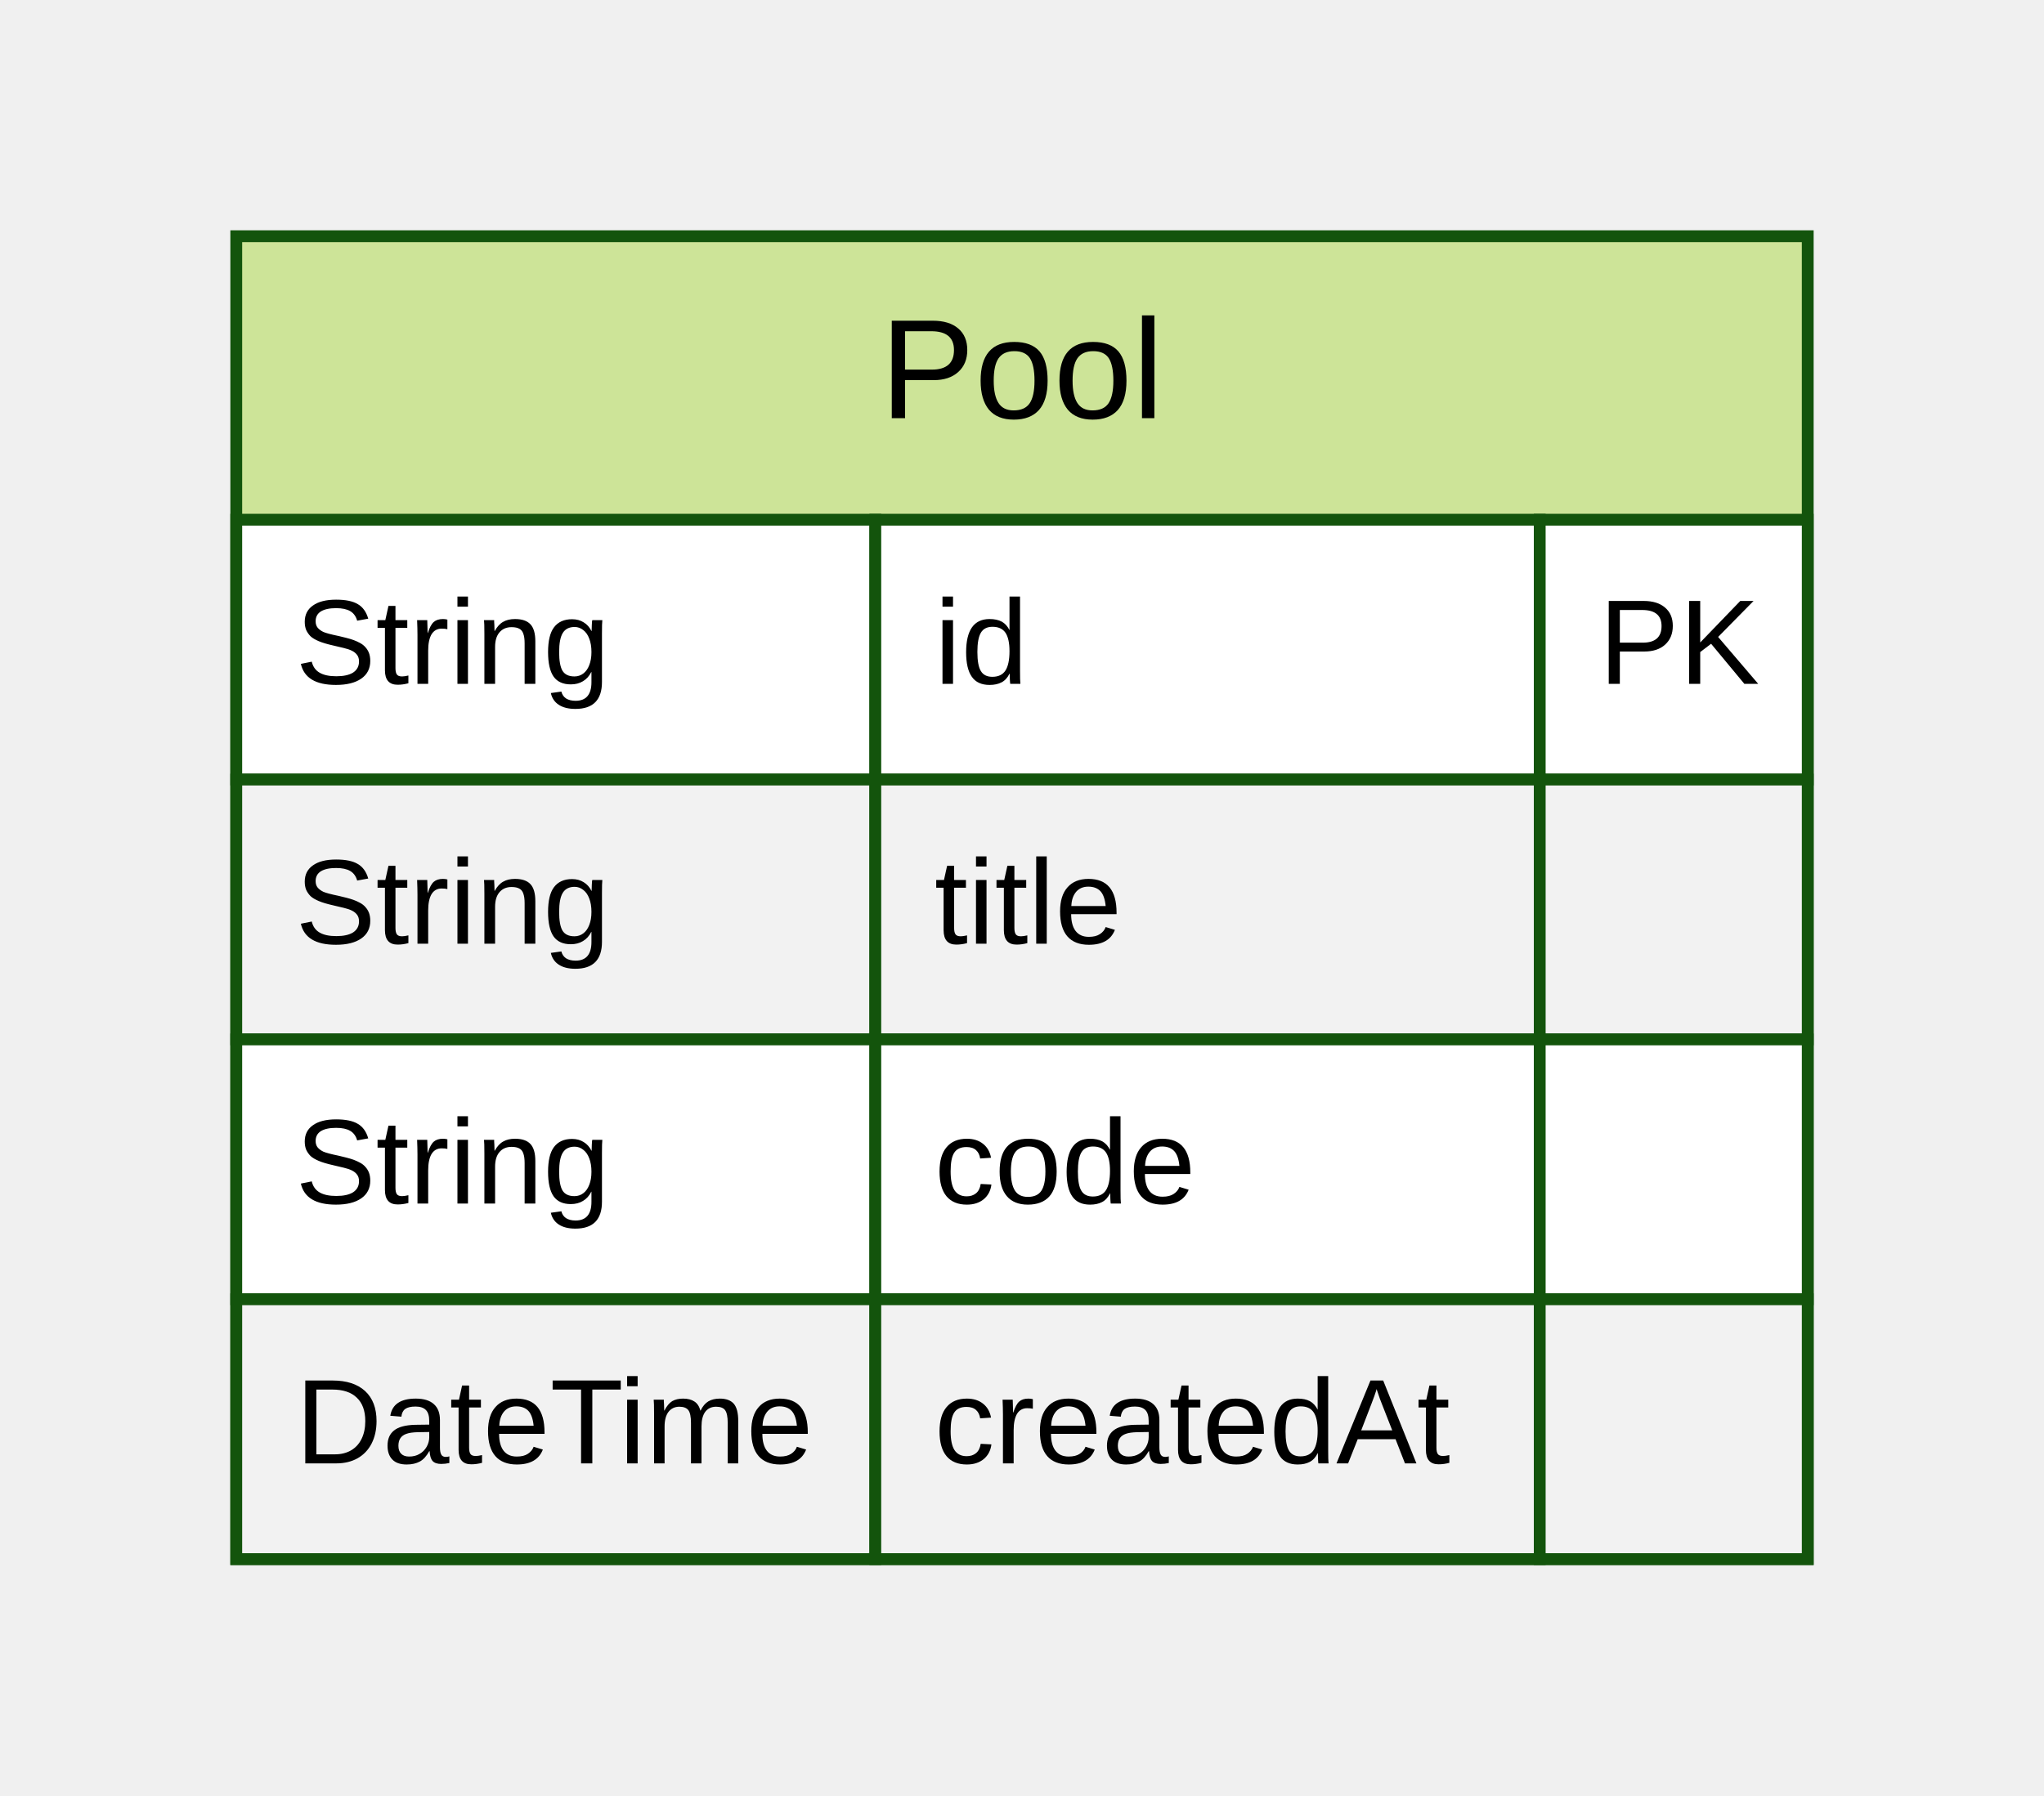
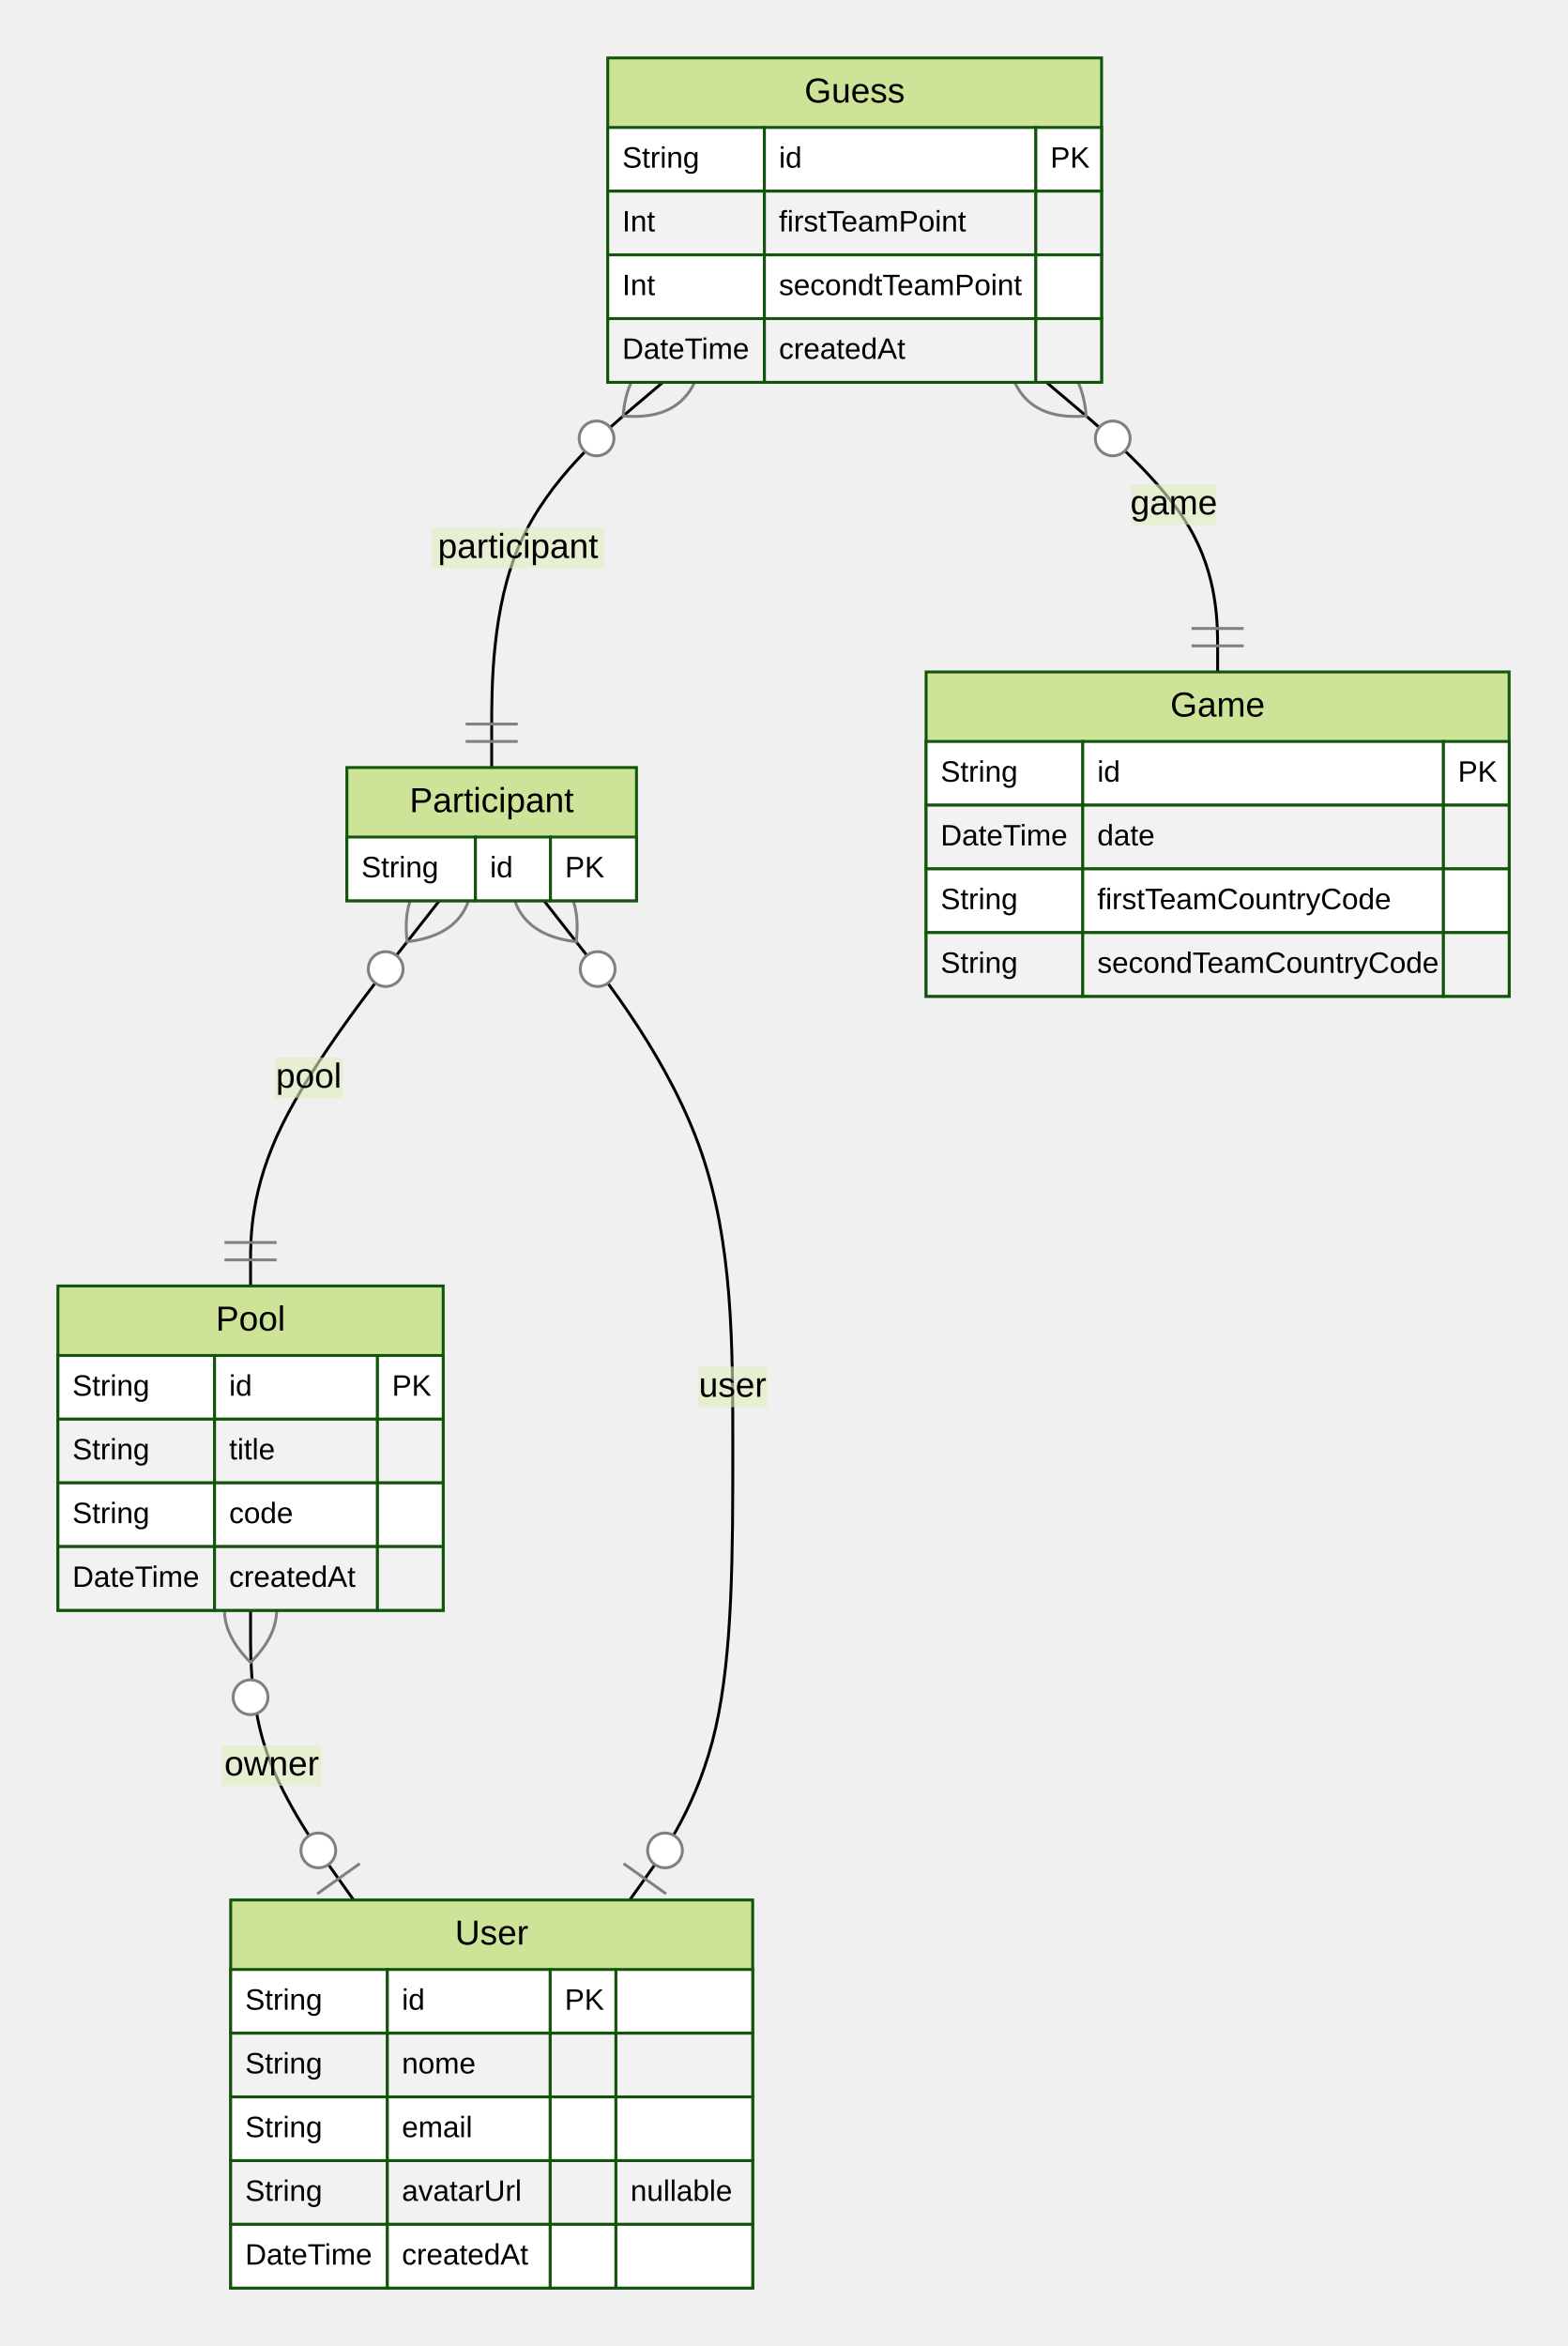
- <svg xmlns="http://www.w3.org/2000/svg" aria-labelledby="chart-title-mermaid-0 chart-desc-mermaid-0" role="img" viewBox="0 0 173.026 152" style="max-width: 173.026px; background-color: white;" width="100%" id="mermaid-0">
+ <svg xmlns="http://www.w3.org/2000/svg" aria-labelledby="chart-title-mermaid-0 chart-desc-mermaid-0" role="img" viewBox="0 0 541.082 810" style="max-width: 541.082px; background-color: white;" width="100%" id="mermaid-0">
  <style>#mermaid-0 {font-family:"trebuchet ms",verdana,arial,sans-serif;font-size:16px;fill:#000000;}#mermaid-0 .error-icon{fill:#552222;}#mermaid-0 .error-text{fill:#552222;stroke:#552222;}#mermaid-0 .edge-thickness-normal{stroke-width:2px;}#mermaid-0 .edge-thickness-thick{stroke-width:3.5px;}#mermaid-0 .edge-pattern-solid{stroke-dasharray:0;}#mermaid-0 .edge-pattern-dashed{stroke-dasharray:3;}#mermaid-0 .edge-pattern-dotted{stroke-dasharray:2;}#mermaid-0 .marker{fill:#000000;stroke:#000000;}#mermaid-0 .marker.cross{stroke:#000000;}#mermaid-0 svg{font-family:"trebuchet ms",verdana,arial,sans-serif;font-size:16px;}#mermaid-0 .entityBox{fill:#cde498;stroke:#13540c;}#mermaid-0 .attributeBoxOdd{fill:#ffffff;stroke:#13540c;}#mermaid-0 .attributeBoxEven{fill:#f2f2f2;stroke:#13540c;}#mermaid-0 .relationshipLabelBox{fill:hsl(78.158, 58.462%, 84.51%);opacity:0.7;background-color:hsl(78.158, 58.462%, 84.51%);}#mermaid-0 .relationshipLabelBox rect{opacity:0.5;}#mermaid-0 .relationshipLine{stroke:#000000;}#mermaid-0 :root{--mermaid-font-family:"trebuchet ms",verdana,arial,sans-serif;}</style>
  <g />
  <defs>
    <marker orient="auto" markerHeight="18" markerWidth="18" refY="9" refX="0" id="ONLY_ONE_START">
      <path d="M9,0 L9,18 M15,0 L15,18" fill="none" stroke="gray" />
    </marker>
  </defs>
  <defs>
    <marker orient="auto" markerHeight="18" markerWidth="18" refY="9" refX="18" id="ONLY_ONE_END">
      <path d="M3,0 L3,18 M9,0 L9,18" fill="none" stroke="gray" />
    </marker>
  </defs>
  <defs>
    <marker orient="auto" markerHeight="18" markerWidth="30" refY="9" refX="0" id="ZERO_OR_ONE_START">
      <circle r="6" cy="9" cx="21" fill="white" stroke="gray" />
      <path d="M9,0 L9,18" fill="none" stroke="gray" />
    </marker>
  </defs>
  <defs>
    <marker orient="auto" markerHeight="18" markerWidth="30" refY="9" refX="30" id="ZERO_OR_ONE_END">
      <circle r="6" cy="9" cx="9" fill="white" stroke="gray" />
      <path d="M21,0 L21,18" fill="none" stroke="gray" />
    </marker>
  </defs>
  <defs>
    <marker orient="auto" markerHeight="36" markerWidth="45" refY="18" refX="18" id="ONE_OR_MORE_START">
      <path d="M0,18 Q 18,0 36,18 Q 18,36 0,18 M42,9 L42,27" fill="none" stroke="gray" />
    </marker>
  </defs>
  <defs>
    <marker orient="auto" markerHeight="36" markerWidth="45" refY="18" refX="27" id="ONE_OR_MORE_END">
      <path d="M3,9 L3,27 M9,18 Q27,0 45,18 Q27,36 9,18" fill="none" stroke="gray" />
    </marker>
  </defs>
  <defs>
    <marker orient="auto" markerHeight="36" markerWidth="57" refY="18" refX="18" id="ZERO_OR_MORE_START">
      <circle r="6" cy="18" cx="48" fill="white" stroke="gray" />
      <path d="M0,18 Q18,0 36,18 Q18,36 0,18" fill="none" stroke="gray" />
    </marker>
  </defs>
  <defs>
    <marker orient="auto" markerHeight="36" markerWidth="57" refY="18" refX="39" id="ZERO_OR_MORE_END">
      <circle r="6" cy="18" cx="9" fill="white" stroke="gray" />
      <path d="M21,18 Q39,0 57,18 Q39,36 21,18" fill="none" stroke="gray" />
    </marker>
  </defs>
-   <g transform="translate(20,20 )" id="Pool">
+   <path marker-start="url(#ZERO_OR_MORE_START)" marker-end="url(#ZERO_OR_ONE_END)" fill="none" stroke="gray" d="M86.513,556L86.513,564.333C86.513,572.667,86.513,589.333,92.443,606C98.373,622.667,110.233,639.333,116.163,647.667L122.093,656" class="er relationshipLine" />
+   <path marker-start="url(#ZERO_OR_MORE_START)" marker-end="url(#ZERO_OR_ONE_END)" fill="none" stroke="gray" d="M187.835,311L198.7,324.833C209.565,338.667,231.296,366.333,242.161,397.833C253.026,429.333,253.026,464.667,253.026,500C253.026,535.333,253.026,570.667,247.096,596.667C241.167,622.667,229.307,639.333,223.377,647.667L217.447,656" class="er relationshipLine" />
+   <path marker-start="url(#ZERO_OR_MORE_START)" marker-end="url(#ONLY_ONE_END)" fill="none" stroke="gray" d="M151.705,311L140.839,324.833C129.974,338.667,108.244,366.333,97.378,388.5C86.513,410.667,86.513,427.333,86.513,435.667L86.513,444" class="er relationshipLine" />
+   <path marker-start="url(#ZERO_OR_MORE_START)" marker-end="url(#ONLY_ONE_END)" fill="none" stroke="gray" d="M361.309,132L371.162,140.333C381.015,148.667,400.72,165.333,410.573,182C420.426,198.667,420.426,215.333,420.426,223.667L420.426,232" class="er relationshipLine" />
+   <path marker-start="url(#ZERO_OR_MORE_START)" marker-end="url(#ONLY_ONE_END)" fill="none" stroke="gray" d="M228.887,132L219.034,140.333C209.181,148.667,189.476,165.333,179.623,187.5C169.77,209.667,169.77,237.333,169.77,251.167L169.77,265" class="er relationshipLine" />
+   <g transform="translate(20,444 )" id="Pool">
    <rect height="112" width="133.026" y="0" x="0" stroke="gray" fill-opacity="100%" fill="honeydew" class="er entityBox" />
    <text transform="translate(66.51321,12)" style="font-family: &quot;trebuchet ms&quot;, verdana, arial, sans-serif;; font-size: 12px" text-anchor="middle" dominant-baseline="middle" y="0" x="0" id="entity-Pool" class="er entityLabel">Pool</text>
    <rect height="22" width="54.096" y="24" x="0" stroke="gray" fill-opacity="100%" fill="honeydew" class="er attributeBoxOdd" />
    <text transform="translate(5,35)" style="font-family: &quot;trebuchet ms&quot;, verdana, arial, sans-serif;; font-size: 10.2px" text-anchor="left" dominant-baseline="middle" y="0" x="0" id="entity-Pool-attr-1-type" class="er entityLabel">String</text>
    <rect height="22" width="56.243" y="24" x="54.096" stroke="gray" fill-opacity="100%" fill="honeydew" class="er attributeBoxOdd" />
    <text transform="translate(59.09555,35)" style="font-family: &quot;trebuchet ms&quot;, verdana, arial, sans-serif;; font-size: 10.2px" text-anchor="left" dominant-baseline="middle" y="0" x="0" id="entity-Pool-attr-1-name" class="er entityLabel">id</text>
    <rect height="22" width="22.688" y="24" x="110.339" stroke="gray" fill-opacity="100%" fill="honeydew" class="er attributeBoxOdd" />
    <text transform="translate(115.3387,35)" style="font-family: &quot;trebuchet ms&quot;, verdana, arial, sans-serif;; font-size: 10.2px" text-anchor="left" dominant-baseline="middle" y="0" x="0" id="entity-Pool-attr-1-key" class="er entityLabel">PK</text>
    <rect height="22" width="54.096" y="46" x="0" stroke="gray" fill-opacity="100%" fill="honeydew" class="er attributeBoxEven" />
    <text transform="translate(5,57)" style="font-family: &quot;trebuchet ms&quot;, verdana, arial, sans-serif;; font-size: 10.2px" text-anchor="left" dominant-baseline="middle" y="0" x="0" id="entity-Pool-attr-2-type" class="er entityLabel">String</text>
    <rect height="22" width="56.243" y="46" x="54.096" stroke="gray" fill-opacity="100%" fill="honeydew" class="er attributeBoxEven" />
    <text transform="translate(59.09555,57)" style="font-family: &quot;trebuchet ms&quot;, verdana, arial, sans-serif;; font-size: 10.2px" text-anchor="left" dominant-baseline="middle" y="0" x="0" id="entity-Pool-attr-2-name" class="er entityLabel">title</text>
    <rect height="22" width="22.688" y="46" x="110.339" stroke="gray" fill-opacity="100%" fill="honeydew" class="er attributeBoxEven" />
    <text transform="translate(115.3387,57)" style="font-family: &quot;trebuchet ms&quot;, verdana, arial, sans-serif;; font-size: 10.2px" text-anchor="left" dominant-baseline="middle" y="0" x="0" id="entity-Pool-attr-2-key" class="er entityLabel" />
    <rect height="22" width="54.096" y="68" x="0" stroke="gray" fill-opacity="100%" fill="honeydew" class="er attributeBoxOdd" />
    <text transform="translate(5,79)" style="font-family: &quot;trebuchet ms&quot;, verdana, arial, sans-serif;; font-size: 10.2px" text-anchor="left" dominant-baseline="middle" y="0" x="0" id="entity-Pool-attr-3-type" class="er entityLabel">String</text>
    <rect height="22" width="56.243" y="68" x="54.096" stroke="gray" fill-opacity="100%" fill="honeydew" class="er attributeBoxOdd" />
    <text transform="translate(59.09555,79)" style="font-family: &quot;trebuchet ms&quot;, verdana, arial, sans-serif;; font-size: 10.2px" text-anchor="left" dominant-baseline="middle" y="0" x="0" id="entity-Pool-attr-3-name" class="er entityLabel">code</text>
    <rect height="22" width="22.688" y="68" x="110.339" stroke="gray" fill-opacity="100%" fill="honeydew" class="er attributeBoxOdd" />
    <text transform="translate(115.3387,79)" style="font-family: &quot;trebuchet ms&quot;, verdana, arial, sans-serif;; font-size: 10.2px" text-anchor="left" dominant-baseline="middle" y="0" x="0" id="entity-Pool-attr-3-key" class="er entityLabel" />
    <rect height="22" width="54.096" y="90" x="0" stroke="gray" fill-opacity="100%" fill="honeydew" class="er attributeBoxEven" />
    <text transform="translate(5,101)" style="font-family: &quot;trebuchet ms&quot;, verdana, arial, sans-serif;; font-size: 10.2px" text-anchor="left" dominant-baseline="middle" y="0" x="0" id="entity-Pool-attr-4-type" class="er entityLabel">DateTime</text>
    <rect height="22" width="56.243" y="90" x="54.096" stroke="gray" fill-opacity="100%" fill="honeydew" class="er attributeBoxEven" />
    <text transform="translate(59.09555,101)" style="font-family: &quot;trebuchet ms&quot;, verdana, arial, sans-serif;; font-size: 10.2px" text-anchor="left" dominant-baseline="middle" y="0" x="0" id="entity-Pool-attr-4-name" class="er entityLabel">createdAt</text>
    <rect height="22" width="22.688" y="90" x="110.339" stroke="gray" fill-opacity="100%" fill="honeydew" class="er attributeBoxEven" />
    <text transform="translate(115.3387,101)" style="font-family: &quot;trebuchet ms&quot;, verdana, arial, sans-serif;; font-size: 10.2px" text-anchor="left" dominant-baseline="middle" y="0" x="0" id="entity-Pool-attr-4-key" class="er entityLabel" />
  </g>
+   <g transform="translate(119.7698,265 )" id="Participant">
+     <rect height="46" width="100" y="0" x="0" stroke="gray" fill-opacity="100%" fill="honeydew" class="er entityBox" />
+     <text transform="translate(50,12)" style="font-family: &quot;trebuchet ms&quot;, verdana, arial, sans-serif;; font-size: 12px" text-anchor="middle" dominant-baseline="middle" y="0" x="0" id="entity-Participant" class="er entityLabel">Participant</text>
+     <rect height="22" width="44.399" y="24" x="0" stroke="gray" fill-opacity="100%" fill="honeydew" class="er attributeBoxOdd" />
+     <text transform="translate(5,35)" style="font-family: &quot;trebuchet ms&quot;, verdana, arial, sans-serif;; font-size: 10.2px" text-anchor="left" dominant-baseline="middle" y="0" x="0" id="entity-Participant-attr-1-type" class="er entityLabel">String</text>
+     <rect height="22" width="25.911" y="24" x="44.399" stroke="gray" fill-opacity="100%" fill="honeydew" class="er attributeBoxOdd" />
+     <text transform="translate(49.39862,35)" style="font-family: &quot;trebuchet ms&quot;, verdana, arial, sans-serif;; font-size: 10.2px" text-anchor="left" dominant-baseline="middle" y="0" x="0" id="entity-Participant-attr-1-name" class="er entityLabel">id</text>
+     <rect height="22" width="29.69" y="24" x="70.31" stroke="gray" fill-opacity="100%" fill="honeydew" class="er attributeBoxOdd" />
+     <text transform="translate(75.30976,35)" style="font-family: &quot;trebuchet ms&quot;, verdana, arial, sans-serif;; font-size: 10.2px" text-anchor="left" dominant-baseline="middle" y="0" x="0" id="entity-Participant-attr-1-key" class="er entityLabel">PK</text>
+   </g>
+   <g transform="translate(79.65034,656 )" id="User">
+     <rect height="134" width="180.239" y="0" x="0" stroke="gray" fill-opacity="100%" fill="honeydew" class="er entityBox" />
+     <text transform="translate(90.11948,12)" style="font-family: &quot;trebuchet ms&quot;, verdana, arial, sans-serif;; font-size: 12px" text-anchor="middle" dominant-baseline="middle" y="0" x="0" id="entity-User" class="er entityLabel">User</text>
+     <rect height="22" width="54.096" y="24" x="0" stroke="gray" fill-opacity="100%" fill="honeydew" class="er attributeBoxOdd" />
+     <text transform="translate(5,35)" style="font-family: &quot;trebuchet ms&quot;, verdana, arial, sans-serif;; font-size: 10.2px" text-anchor="left" dominant-baseline="middle" y="0" x="0" id="entity-User-attr-1-type" class="er entityLabel">String</text>
+     <rect height="22" width="56.243" y="24" x="54.096" stroke="gray" fill-opacity="100%" fill="honeydew" class="er attributeBoxOdd" />
+     <text transform="translate(59.09555,35)" style="font-family: &quot;trebuchet ms&quot;, verdana, arial, sans-serif;; font-size: 10.2px" text-anchor="left" dominant-baseline="middle" y="0" x="0" id="entity-User-attr-1-name" class="er entityLabel">id</text>
+     <rect height="22" width="22.688" y="24" x="110.339" stroke="gray" fill-opacity="100%" fill="honeydew" class="er attributeBoxOdd" />
+     <text transform="translate(115.3387,35)" style="font-family: &quot;trebuchet ms&quot;, verdana, arial, sans-serif;; font-size: 10.2px" text-anchor="left" dominant-baseline="middle" y="0" x="0" id="entity-User-attr-1-key" class="er entityLabel">PK</text>
+     <rect height="22" width="47.213" y="24" x="133.026" stroke="gray" fill-opacity="100%" fill="honeydew" class="er attributeBoxOdd" />
+     <text transform="translate(138.0264,35)" style="font-family: &quot;trebuchet ms&quot;, verdana, arial, sans-serif;; font-size: 10.2px" text-anchor="left" dominant-baseline="middle" y="0" x="0" id="entity-User-attr-1-comment" class="er entityLabel" />
+     <rect height="22" width="54.096" y="46" x="0" stroke="gray" fill-opacity="100%" fill="honeydew" class="er attributeBoxEven" />
+     <text transform="translate(5,57)" style="font-family: &quot;trebuchet ms&quot;, verdana, arial, sans-serif;; font-size: 10.2px" text-anchor="left" dominant-baseline="middle" y="0" x="0" id="entity-User-attr-2-type" class="er entityLabel">String</text>
+     <rect height="22" width="56.243" y="46" x="54.096" stroke="gray" fill-opacity="100%" fill="honeydew" class="er attributeBoxEven" />
+     <text transform="translate(59.09555,57)" style="font-family: &quot;trebuchet ms&quot;, verdana, arial, sans-serif;; font-size: 10.2px" text-anchor="left" dominant-baseline="middle" y="0" x="0" id="entity-User-attr-2-name" class="er entityLabel">nome</text>
+     <rect height="22" width="22.688" y="46" x="110.339" stroke="gray" fill-opacity="100%" fill="honeydew" class="er attributeBoxEven" />
+     <text transform="translate(115.3387,57)" style="font-family: &quot;trebuchet ms&quot;, verdana, arial, sans-serif;; font-size: 10.2px" text-anchor="left" dominant-baseline="middle" y="0" x="0" id="entity-User-attr-2-key" class="er entityLabel" />
+     <rect height="22" width="47.213" y="46" x="133.026" stroke="gray" fill-opacity="100%" fill="honeydew" class="er attributeBoxEven" />
+     <text transform="translate(138.0264,57)" style="font-family: &quot;trebuchet ms&quot;, verdana, arial, sans-serif;; font-size: 10.2px" text-anchor="left" dominant-baseline="middle" y="0" x="0" id="entity-User-attr-2-comment" class="er entityLabel" />
+     <rect height="22" width="54.096" y="68" x="0" stroke="gray" fill-opacity="100%" fill="honeydew" class="er attributeBoxOdd" />
+     <text transform="translate(5,79)" style="font-family: &quot;trebuchet ms&quot;, verdana, arial, sans-serif;; font-size: 10.2px" text-anchor="left" dominant-baseline="middle" y="0" x="0" id="entity-User-attr-3-type" class="er entityLabel">String</text>
+     <rect height="22" width="56.243" y="68" x="54.096" stroke="gray" fill-opacity="100%" fill="honeydew" class="er attributeBoxOdd" />
+     <text transform="translate(59.09555,79)" style="font-family: &quot;trebuchet ms&quot;, verdana, arial, sans-serif;; font-size: 10.2px" text-anchor="left" dominant-baseline="middle" y="0" x="0" id="entity-User-attr-3-name" class="er entityLabel">email</text>
+     <rect height="22" width="22.688" y="68" x="110.339" stroke="gray" fill-opacity="100%" fill="honeydew" class="er attributeBoxOdd" />
+     <text transform="translate(115.3387,79)" style="font-family: &quot;trebuchet ms&quot;, verdana, arial, sans-serif;; font-size: 10.2px" text-anchor="left" dominant-baseline="middle" y="0" x="0" id="entity-User-attr-3-key" class="er entityLabel" />
+     <rect height="22" width="47.213" y="68" x="133.026" stroke="gray" fill-opacity="100%" fill="honeydew" class="er attributeBoxOdd" />
+     <text transform="translate(138.0264,79)" style="font-family: &quot;trebuchet ms&quot;, verdana, arial, sans-serif;; font-size: 10.2px" text-anchor="left" dominant-baseline="middle" y="0" x="0" id="entity-User-attr-3-comment" class="er entityLabel" />
+     <rect height="22" width="54.096" y="90" x="0" stroke="gray" fill-opacity="100%" fill="honeydew" class="er attributeBoxEven" />
+     <text transform="translate(5,101)" style="font-family: &quot;trebuchet ms&quot;, verdana, arial, sans-serif;; font-size: 10.2px" text-anchor="left" dominant-baseline="middle" y="0" x="0" id="entity-User-attr-4-type" class="er entityLabel">String</text>
+     <rect height="22" width="56.243" y="90" x="54.096" stroke="gray" fill-opacity="100%" fill="honeydew" class="er attributeBoxEven" />
+     <text transform="translate(59.09555,101)" style="font-family: &quot;trebuchet ms&quot;, verdana, arial, sans-serif;; font-size: 10.2px" text-anchor="left" dominant-baseline="middle" y="0" x="0" id="entity-User-attr-4-name" class="er entityLabel">avatarUrl</text>
+     <rect height="22" width="22.688" y="90" x="110.339" stroke="gray" fill-opacity="100%" fill="honeydew" class="er attributeBoxEven" />
+     <text transform="translate(115.3387,101)" style="font-family: &quot;trebuchet ms&quot;, verdana, arial, sans-serif;; font-size: 10.2px" text-anchor="left" dominant-baseline="middle" y="0" x="0" id="entity-User-attr-4-key" class="er entityLabel" />
+     <rect height="22" width="47.213" y="90" x="133.026" stroke="gray" fill-opacity="100%" fill="honeydew" class="er attributeBoxEven" />
+     <text transform="translate(138.0264,101)" style="font-family: &quot;trebuchet ms&quot;, verdana, arial, sans-serif;; font-size: 10.2px" text-anchor="left" dominant-baseline="middle" y="0" x="0" id="entity-User-attr-4-comment" class="er entityLabel">nullable</text>
+     <rect height="22" width="54.096" y="112" x="0" stroke="gray" fill-opacity="100%" fill="honeydew" class="er attributeBoxOdd" />
+     <text transform="translate(5,123)" style="font-family: &quot;trebuchet ms&quot;, verdana, arial, sans-serif;; font-size: 10.2px" text-anchor="left" dominant-baseline="middle" y="0" x="0" id="entity-User-attr-5-type" class="er entityLabel">DateTime</text>
+     <rect height="22" width="56.243" y="112" x="54.096" stroke="gray" fill-opacity="100%" fill="honeydew" class="er attributeBoxOdd" />
+     <text transform="translate(59.09555,123)" style="font-family: &quot;trebuchet ms&quot;, verdana, arial, sans-serif;; font-size: 10.2px" text-anchor="left" dominant-baseline="middle" y="0" x="0" id="entity-User-attr-5-name" class="er entityLabel">createdAt</text>
+     <rect height="22" width="22.688" y="112" x="110.339" stroke="gray" fill-opacity="100%" fill="honeydew" class="er attributeBoxOdd" />
+     <text transform="translate(115.3387,123)" style="font-family: &quot;trebuchet ms&quot;, verdana, arial, sans-serif;; font-size: 10.2px" text-anchor="left" dominant-baseline="middle" y="0" x="0" id="entity-User-attr-5-key" class="er entityLabel" />
+     <rect height="22" width="47.213" y="112" x="133.026" stroke="gray" fill-opacity="100%" fill="honeydew" class="er attributeBoxOdd" />
+     <text transform="translate(138.0264,123)" style="font-family: &quot;trebuchet ms&quot;, verdana, arial, sans-serif;; font-size: 10.2px" text-anchor="left" dominant-baseline="middle" y="0" x="0" id="entity-User-attr-5-comment" class="er entityLabel" />
+   </g>
+   <g transform="translate(319.7698,232 )" id="Game">
+     <rect height="112" width="201.312" y="0" x="0" stroke="gray" fill-opacity="100%" fill="honeydew" class="er entityBox" />
+     <text transform="translate(100.6562,12)" style="font-family: &quot;trebuchet ms&quot;, verdana, arial, sans-serif;; font-size: 12px" text-anchor="middle" dominant-baseline="middle" y="0" x="0" id="entity-Game" class="er entityLabel">Game</text>
+     <rect height="22" width="54.096" y="24" x="0" stroke="gray" fill-opacity="100%" fill="honeydew" class="er attributeBoxOdd" />
+     <text transform="translate(5,35)" style="font-family: &quot;trebuchet ms&quot;, verdana, arial, sans-serif;; font-size: 10.2px" text-anchor="left" dominant-baseline="middle" y="0" x="0" id="entity-Game-attr-1-type" class="er entityLabel">String</text>
+     <rect height="22" width="124.529" y="24" x="54.096" stroke="gray" fill-opacity="100%" fill="honeydew" class="er attributeBoxOdd" />
+     <text transform="translate(59.09555,35)" style="font-family: &quot;trebuchet ms&quot;, verdana, arial, sans-serif;; font-size: 10.2px" text-anchor="left" dominant-baseline="middle" y="0" x="0" id="entity-Game-attr-1-name" class="er entityLabel">id</text>
+     <rect height="22" width="22.688" y="24" x="178.625" stroke="gray" fill-opacity="100%" fill="honeydew" class="er attributeBoxOdd" />
+     <text transform="translate(183.6248,35)" style="font-family: &quot;trebuchet ms&quot;, verdana, arial, sans-serif;; font-size: 10.2px" text-anchor="left" dominant-baseline="middle" y="0" x="0" id="entity-Game-attr-1-key" class="er entityLabel">PK</text>
+     <rect height="22" width="54.096" y="46" x="0" stroke="gray" fill-opacity="100%" fill="honeydew" class="er attributeBoxEven" />
+     <text transform="translate(5,57)" style="font-family: &quot;trebuchet ms&quot;, verdana, arial, sans-serif;; font-size: 10.2px" text-anchor="left" dominant-baseline="middle" y="0" x="0" id="entity-Game-attr-2-type" class="er entityLabel">DateTime</text>
+     <rect height="22" width="124.529" y="46" x="54.096" stroke="gray" fill-opacity="100%" fill="honeydew" class="er attributeBoxEven" />
+     <text transform="translate(59.09555,57)" style="font-family: &quot;trebuchet ms&quot;, verdana, arial, sans-serif;; font-size: 10.2px" text-anchor="left" dominant-baseline="middle" y="0" x="0" id="entity-Game-attr-2-name" class="er entityLabel">date</text>
+     <rect height="22" width="22.688" y="46" x="178.625" stroke="gray" fill-opacity="100%" fill="honeydew" class="er attributeBoxEven" />
+     <text transform="translate(183.6248,57)" style="font-family: &quot;trebuchet ms&quot;, verdana, arial, sans-serif;; font-size: 10.2px" text-anchor="left" dominant-baseline="middle" y="0" x="0" id="entity-Game-attr-2-key" class="er entityLabel" />
+     <rect height="22" width="54.096" y="68" x="0" stroke="gray" fill-opacity="100%" fill="honeydew" class="er attributeBoxOdd" />
+     <text transform="translate(5,79)" style="font-family: &quot;trebuchet ms&quot;, verdana, arial, sans-serif;; font-size: 10.2px" text-anchor="left" dominant-baseline="middle" y="0" x="0" id="entity-Game-attr-3-type" class="er entityLabel">String</text>
+     <rect height="22" width="124.529" y="68" x="54.096" stroke="gray" fill-opacity="100%" fill="honeydew" class="er attributeBoxOdd" />
+     <text transform="translate(59.09555,79)" style="font-family: &quot;trebuchet ms&quot;, verdana, arial, sans-serif;; font-size: 10.2px" text-anchor="left" dominant-baseline="middle" y="0" x="0" id="entity-Game-attr-3-name" class="er entityLabel">firstTeamCountryCode</text>
+     <rect height="22" width="22.688" y="68" x="178.625" stroke="gray" fill-opacity="100%" fill="honeydew" class="er attributeBoxOdd" />
+     <text transform="translate(183.6248,79)" style="font-family: &quot;trebuchet ms&quot;, verdana, arial, sans-serif;; font-size: 10.2px" text-anchor="left" dominant-baseline="middle" y="0" x="0" id="entity-Game-attr-3-key" class="er entityLabel" />
+     <rect height="22" width="54.096" y="90" x="0" stroke="gray" fill-opacity="100%" fill="honeydew" class="er attributeBoxEven" />
+     <text transform="translate(5,101)" style="font-family: &quot;trebuchet ms&quot;, verdana, arial, sans-serif;; font-size: 10.2px" text-anchor="left" dominant-baseline="middle" y="0" x="0" id="entity-Game-attr-4-type" class="er entityLabel">String</text>
+     <rect height="22" width="124.529" y="90" x="54.096" stroke="gray" fill-opacity="100%" fill="honeydew" class="er attributeBoxEven" />
+     <text transform="translate(59.09555,101)" style="font-family: &quot;trebuchet ms&quot;, verdana, arial, sans-serif;; font-size: 10.2px" text-anchor="left" dominant-baseline="middle" y="0" x="0" id="entity-Game-attr-4-name" class="er entityLabel">secondTeamCountryCode</text>
+     <rect height="22" width="22.688" y="90" x="178.625" stroke="gray" fill-opacity="100%" fill="honeydew" class="er attributeBoxEven" />
+     <text transform="translate(183.6248,101)" style="font-family: &quot;trebuchet ms&quot;, verdana, arial, sans-serif;; font-size: 10.2px" text-anchor="left" dominant-baseline="middle" y="0" x="0" id="entity-Game-attr-4-key" class="er entityLabel" />
+   </g>
+   <g transform="translate(209.8457,20 )" id="Guess">
+     <rect height="112" width="170.504" y="0" x="0" stroke="gray" fill-opacity="100%" fill="honeydew" class="er entityBox" />
+     <text transform="translate(85.2522,12)" style="font-family: &quot;trebuchet ms&quot;, verdana, arial, sans-serif;; font-size: 12px" text-anchor="middle" dominant-baseline="middle" y="0" x="0" id="entity-Guess" class="er entityLabel">Guess</text>
+     <rect height="22" width="54.096" y="24" x="0" stroke="gray" fill-opacity="100%" fill="honeydew" class="er attributeBoxOdd" />
+     <text transform="translate(5,35)" style="font-family: &quot;trebuchet ms&quot;, verdana, arial, sans-serif;; font-size: 10.2px" text-anchor="left" dominant-baseline="middle" y="0" x="0" id="entity-Guess-attr-1-type" class="er entityLabel">String</text>
+     <rect height="22" width="93.721" y="24" x="54.096" stroke="gray" fill-opacity="100%" fill="honeydew" class="er attributeBoxOdd" />
+     <text transform="translate(59.09555,35)" style="font-family: &quot;trebuchet ms&quot;, verdana, arial, sans-serif;; font-size: 10.2px" text-anchor="left" dominant-baseline="middle" y="0" x="0" id="entity-Guess-attr-1-name" class="er entityLabel">id</text>
+     <rect height="22" width="22.688" y="24" x="147.817" stroke="gray" fill-opacity="100%" fill="honeydew" class="er attributeBoxOdd" />
+     <text transform="translate(152.8167,35)" style="font-family: &quot;trebuchet ms&quot;, verdana, arial, sans-serif;; font-size: 10.2px" text-anchor="left" dominant-baseline="middle" y="0" x="0" id="entity-Guess-attr-1-key" class="er entityLabel">PK</text>
+     <rect height="22" width="54.096" y="46" x="0" stroke="gray" fill-opacity="100%" fill="honeydew" class="er attributeBoxEven" />
+     <text transform="translate(5,57)" style="font-family: &quot;trebuchet ms&quot;, verdana, arial, sans-serif;; font-size: 10.2px" text-anchor="left" dominant-baseline="middle" y="0" x="0" id="entity-Guess-attr-2-type" class="er entityLabel">Int</text>
+     <rect height="22" width="93.721" y="46" x="54.096" stroke="gray" fill-opacity="100%" fill="honeydew" class="er attributeBoxEven" />
+     <text transform="translate(59.09555,57)" style="font-family: &quot;trebuchet ms&quot;, verdana, arial, sans-serif;; font-size: 10.2px" text-anchor="left" dominant-baseline="middle" y="0" x="0" id="entity-Guess-attr-2-name" class="er entityLabel">firstTeamPoint</text>
+     <rect height="22" width="22.688" y="46" x="147.817" stroke="gray" fill-opacity="100%" fill="honeydew" class="er attributeBoxEven" />
+     <text transform="translate(152.8167,57)" style="font-family: &quot;trebuchet ms&quot;, verdana, arial, sans-serif;; font-size: 10.2px" text-anchor="left" dominant-baseline="middle" y="0" x="0" id="entity-Guess-attr-2-key" class="er entityLabel" />
+     <rect height="22" width="54.096" y="68" x="0" stroke="gray" fill-opacity="100%" fill="honeydew" class="er attributeBoxOdd" />
+     <text transform="translate(5,79)" style="font-family: &quot;trebuchet ms&quot;, verdana, arial, sans-serif;; font-size: 10.2px" text-anchor="left" dominant-baseline="middle" y="0" x="0" id="entity-Guess-attr-3-type" class="er entityLabel">Int</text>
+     <rect height="22" width="93.721" y="68" x="54.096" stroke="gray" fill-opacity="100%" fill="honeydew" class="er attributeBoxOdd" />
+     <text transform="translate(59.09555,79)" style="font-family: &quot;trebuchet ms&quot;, verdana, arial, sans-serif;; font-size: 10.2px" text-anchor="left" dominant-baseline="middle" y="0" x="0" id="entity-Guess-attr-3-name" class="er entityLabel">secondtTeamPoint</text>
+     <rect height="22" width="22.688" y="68" x="147.817" stroke="gray" fill-opacity="100%" fill="honeydew" class="er attributeBoxOdd" />
+     <text transform="translate(152.8167,79)" style="font-family: &quot;trebuchet ms&quot;, verdana, arial, sans-serif;; font-size: 10.2px" text-anchor="left" dominant-baseline="middle" y="0" x="0" id="entity-Guess-attr-3-key" class="er entityLabel" />
+     <rect height="22" width="54.096" y="90" x="0" stroke="gray" fill-opacity="100%" fill="honeydew" class="er attributeBoxEven" />
+     <text transform="translate(5,101)" style="font-family: &quot;trebuchet ms&quot;, verdana, arial, sans-serif;; font-size: 10.2px" text-anchor="left" dominant-baseline="middle" y="0" x="0" id="entity-Guess-attr-4-type" class="er entityLabel">DateTime</text>
+     <rect height="22" width="93.721" y="90" x="54.096" stroke="gray" fill-opacity="100%" fill="honeydew" class="er attributeBoxEven" />
+     <text transform="translate(59.09555,101)" style="font-family: &quot;trebuchet ms&quot;, verdana, arial, sans-serif;; font-size: 10.2px" text-anchor="left" dominant-baseline="middle" y="0" x="0" id="entity-Guess-attr-4-name" class="er entityLabel">createdAt</text>
+     <rect height="22" width="22.688" y="90" x="147.817" stroke="gray" fill-opacity="100%" fill="honeydew" class="er attributeBoxEven" />
+     <text transform="translate(152.8167,101)" style="font-family: &quot;trebuchet ms&quot;, verdana, arial, sans-serif;; font-size: 10.2px" text-anchor="left" dominant-baseline="middle" y="0" x="0" id="entity-Guess-attr-4-key" class="er entityLabel" />
+   </g>
+   <rect fill-opacity="85%" fill="white" height="14" width="34.471" y="602.592" x="76.574" class="er relationshipLabelBox" />
+   <text style="font-family: &quot;trebuchet ms&quot;, verdana, arial, sans-serif;; font-size: 12px" dominant-baseline="middle" text-anchor="middle" y="609.592" x="93.81" id="rel1" class="er relationshipLabel">owner</text>
+   <rect fill-opacity="85%" fill="white" height="14" width="23.959" y="471.862" x="240.96" class="er relationshipLabelBox" />
+   <text style="font-family: &quot;trebuchet ms&quot;, verdana, arial, sans-serif;; font-size: 12px" dominant-baseline="middle" text-anchor="middle" y="478.862" x="252.94" id="rel2" class="er relationshipLabel">user</text>
+   <rect fill-opacity="85%" fill="white" height="14" width="23.564" y="365.133" x="94.824" class="er relationshipLabelBox" />
+   <text style="font-family: &quot;trebuchet ms&quot;, verdana, arial, sans-serif;; font-size: 12px" dominant-baseline="middle" text-anchor="middle" y="372.133" x="106.606" id="rel3" class="er relationshipLabel">pool</text>
+   <rect fill-opacity="85%" fill="white" height="14" width="29.289" y="167.222" x="390.665" class="er relationshipLabelBox" />
+   <text style="font-family: &quot;trebuchet ms&quot;, verdana, arial, sans-serif;; font-size: 12px" dominant-baseline="middle" text-anchor="middle" y="174.222" x="405.31" id="rel4" class="er relationshipLabel">game</text>
+   <rect fill-opacity="85%" fill="white" height="14" width="59.744" y="182.256" x="148.995" class="er relationshipLabelBox" />
+   <text style="font-family: &quot;trebuchet ms&quot;, verdana, arial, sans-serif;; font-size: 12px" dominant-baseline="middle" text-anchor="middle" y="189.256" x="178.867" id="rel5" class="er relationshipLabel">participant</text>
</svg>
